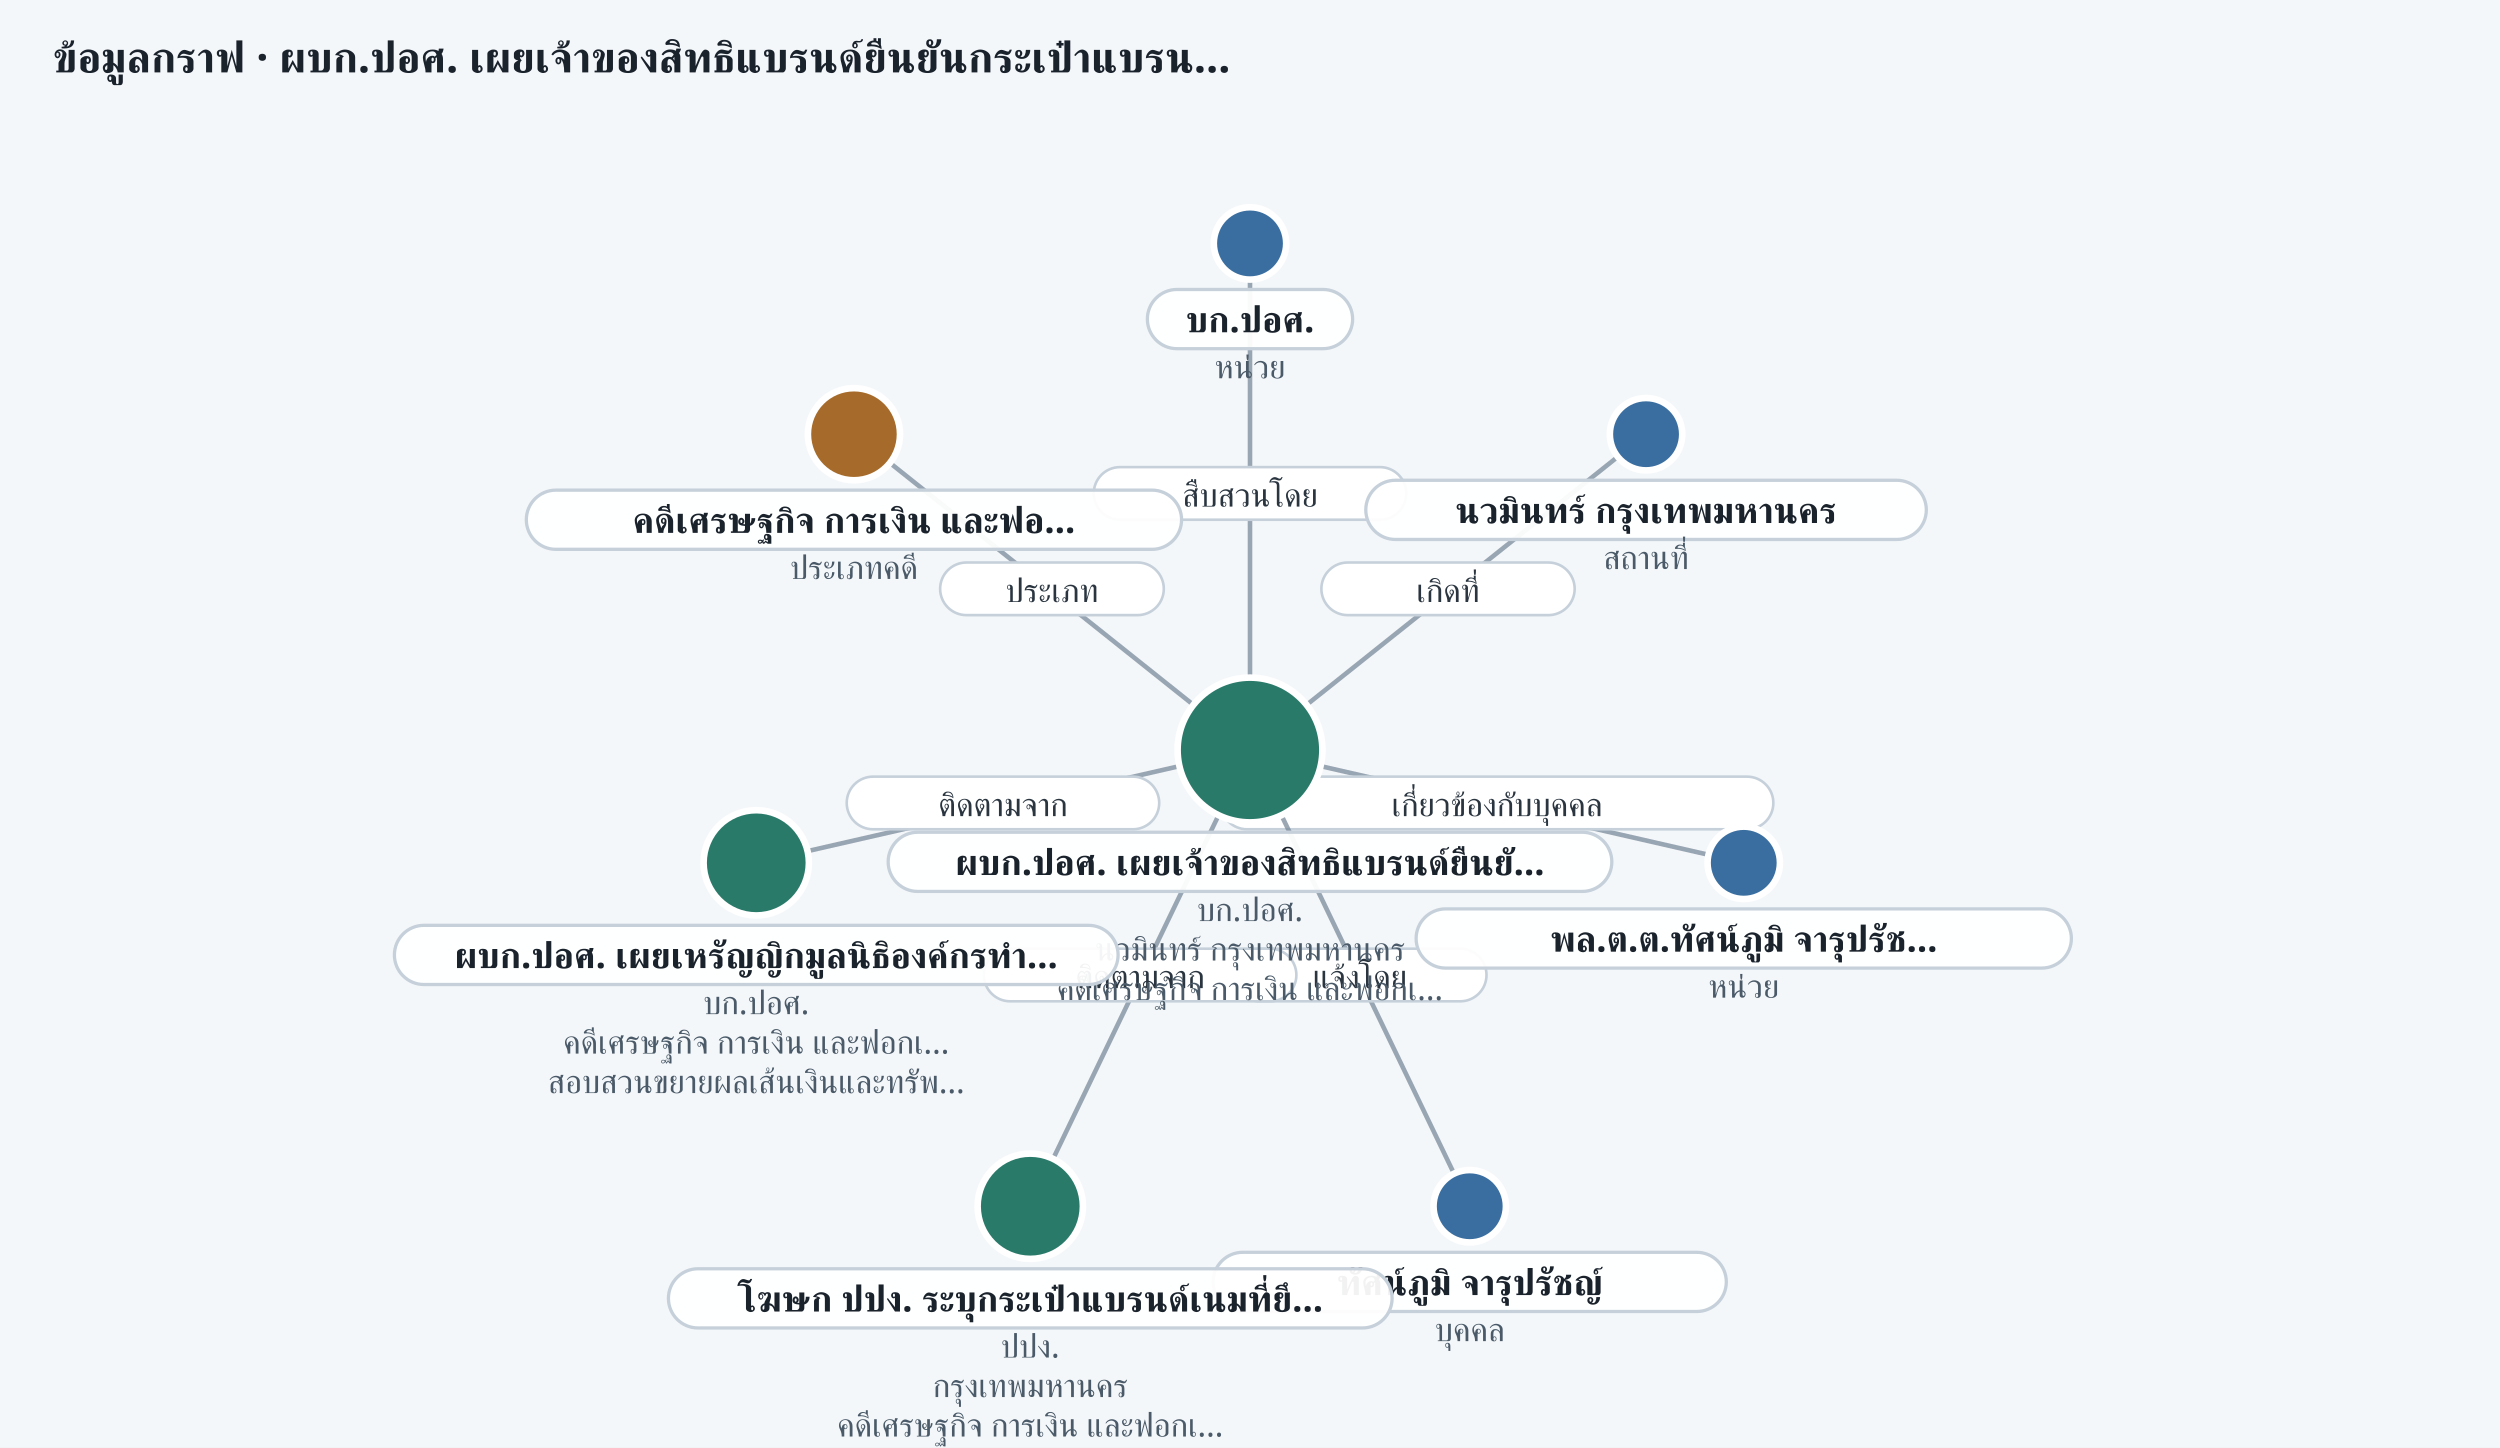
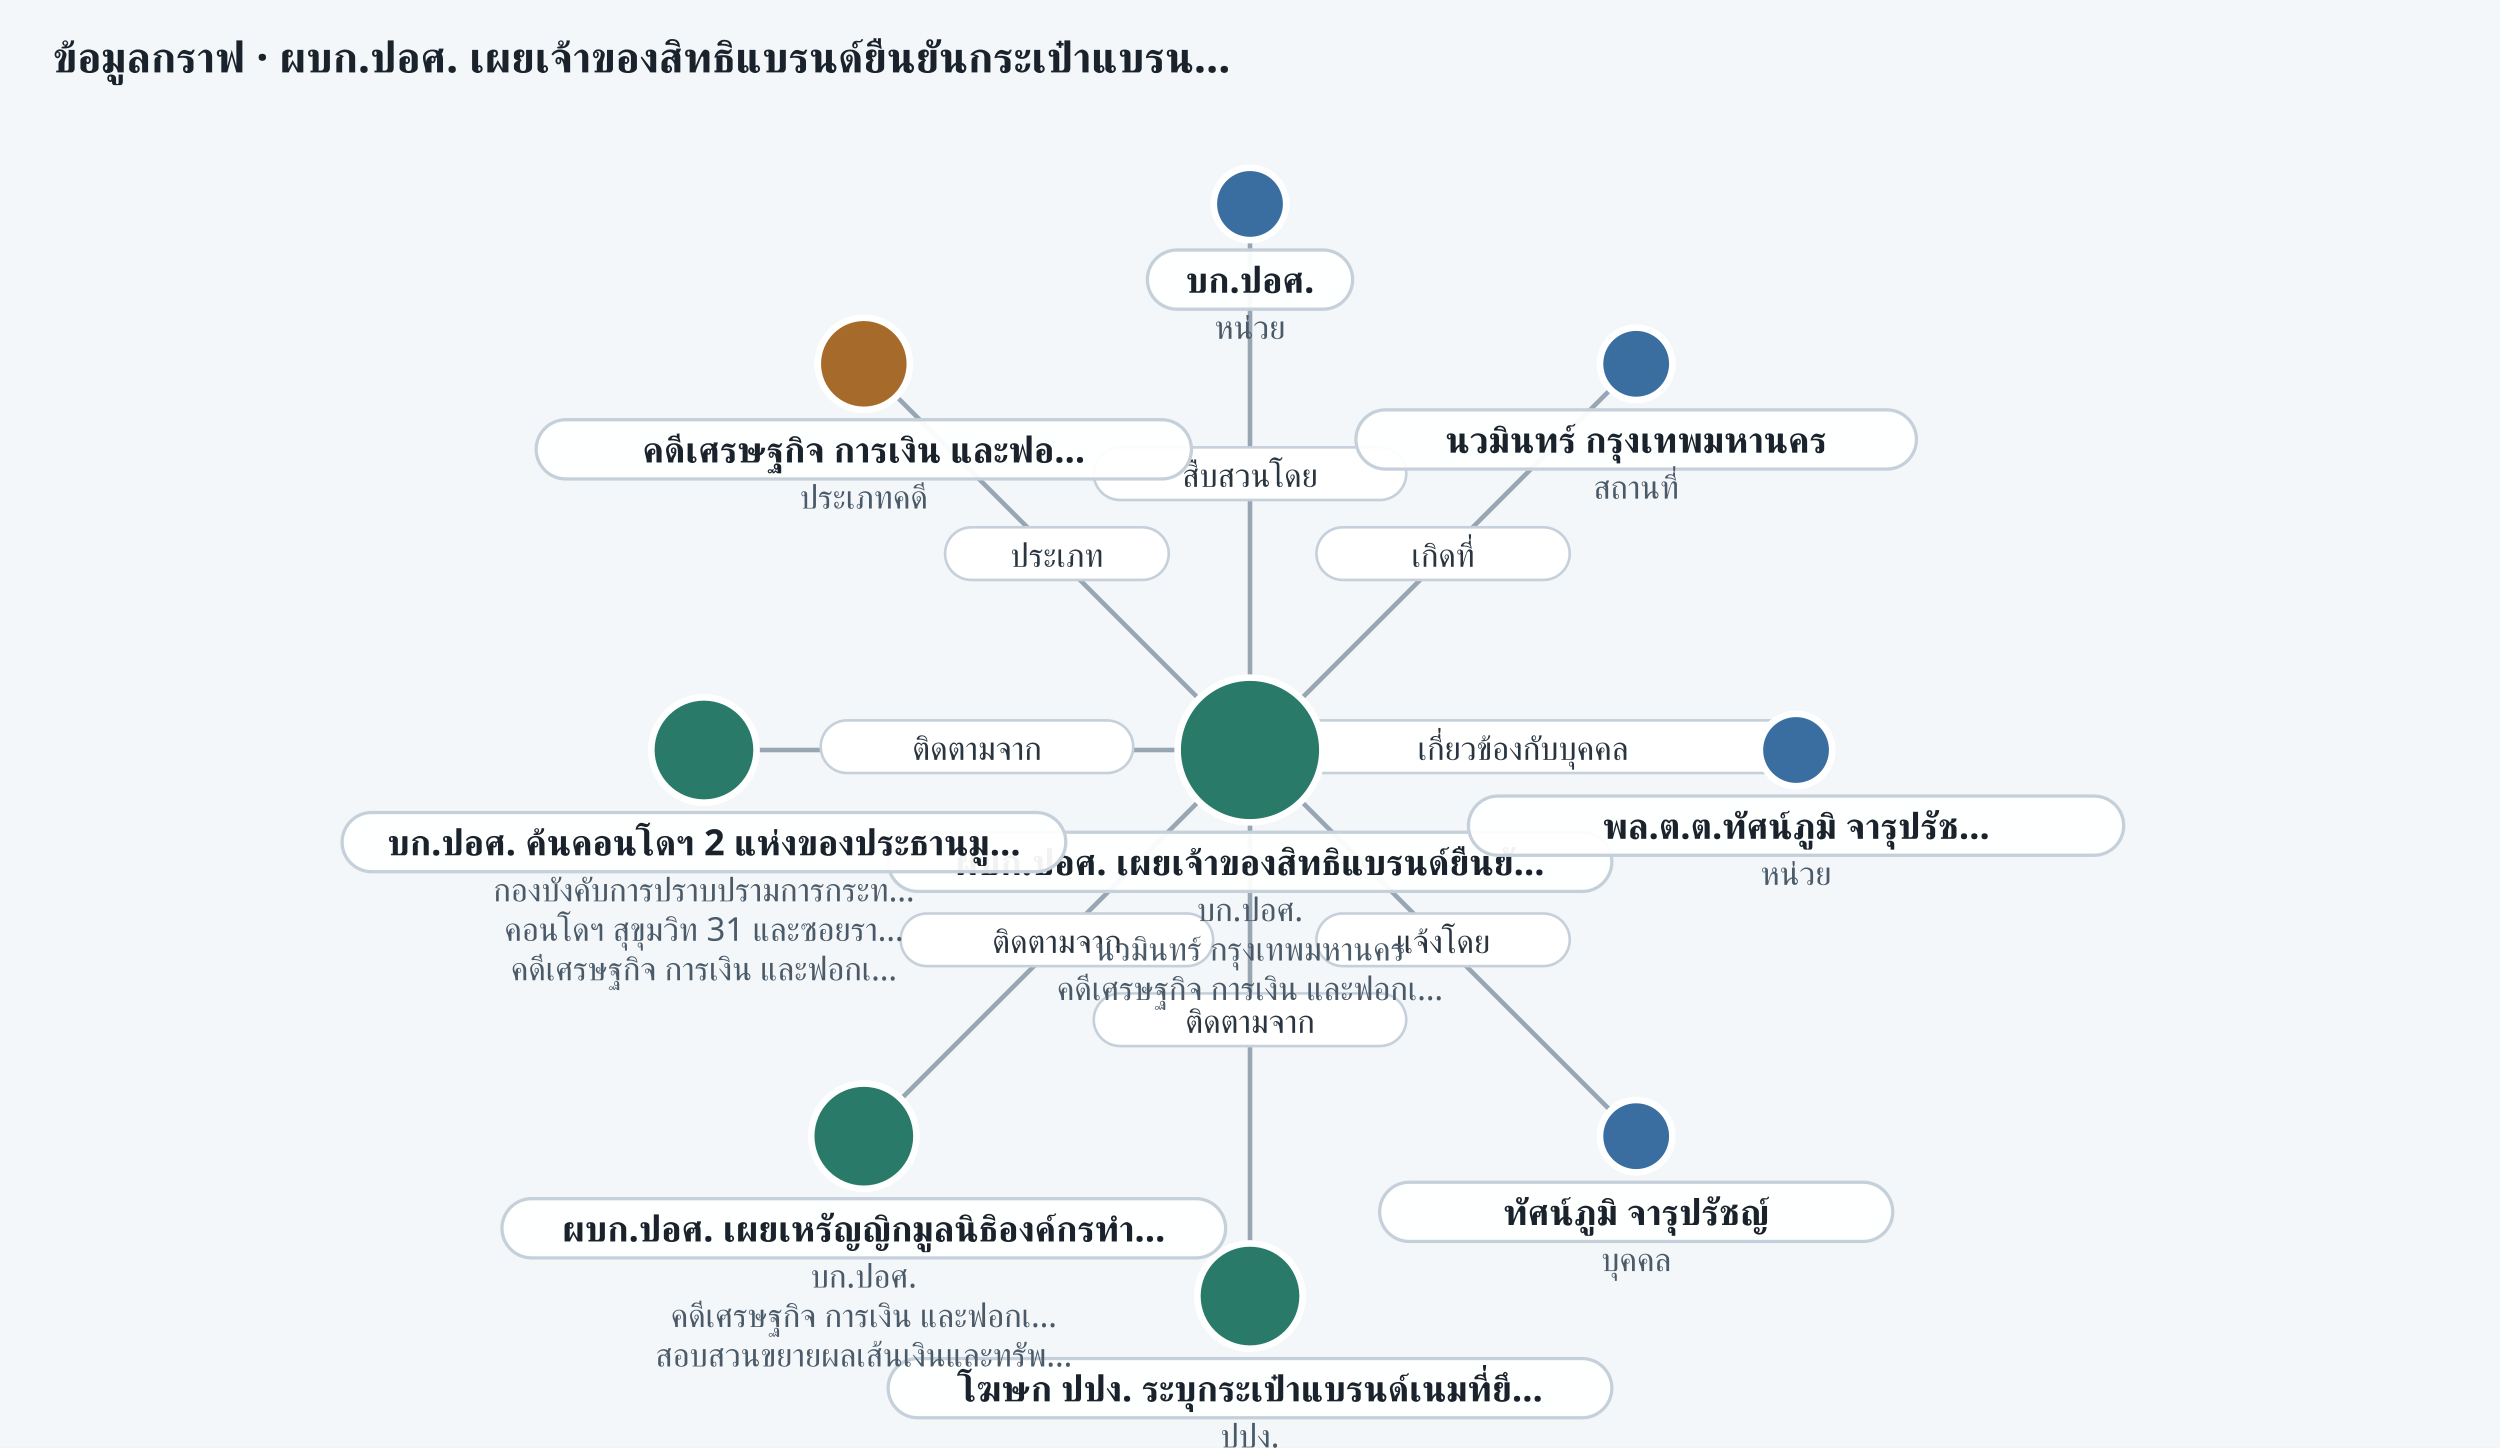
<svg xmlns="http://www.w3.org/2000/svg" width="760" height="440" viewBox="0 0 760 440" role="img" aria-label="ego graph 20261110-econ-02">
  <rect width="100%" height="100%" fill="#f4f7fa" />
  <text x="16" y="22" font-size="13" font-weight="700" fill="#1a222c" font-family="Sarabun, Anuphan, sans-serif">ข้อมูลกราฟ · ผบก.ปอศ. เผยเจ้าของสิทธิแบรนด์ยืนยันกระเป๋าแบรน…</text>
-   <line x1="380.0" y1="228.0" x2="380.0" y2="74.0" stroke="#7a8a9a" stroke-width="1.4" opacity="0.75" />
-   <rect x="332.5" y="142.0" width="95.0" height="16" rx="8" fill="#fff" stroke="#c5d0da" stroke-width="0.8" />
-   <text x="380.0" y="154.0" text-anchor="middle" font-size="10" fill="#2a3540" font-family="Sarabun, Anuphan, sans-serif">สืบสวนโดย</text>
-   <line x1="380.0" y1="228.0" x2="500.4" y2="132.0" stroke="#7a8a9a" stroke-width="1.4" opacity="0.75" />
-   <rect x="401.7" y="171.0" width="77.0" height="16" rx="8" fill="#fff" stroke="#c5d0da" stroke-width="0.8" />
-   <text x="440.2" y="183.0" text-anchor="middle" font-size="10" fill="#2a3540" font-family="Sarabun, Anuphan, sans-serif">เกิดที่</text>
-   <line x1="380.0" y1="228.0" x2="530.1" y2="262.3" stroke="#7a8a9a" stroke-width="1.4" opacity="0.75" />
-   <rect x="371.1" y="236.1" width="168.0" height="16" rx="8" fill="#fff" stroke="#c5d0da" stroke-width="0.8" />
-   <text x="455.1" y="248.1" text-anchor="middle" font-size="10" fill="#2a3540" font-family="Sarabun, Anuphan, sans-serif">เกี่ยวข้องกับบุคคล</text>
-   <line x1="380.0" y1="228.0" x2="446.8" y2="366.7" stroke="#7a8a9a" stroke-width="1.4" opacity="0.75" />
-   <rect x="374.9" y="288.4" width="77.0" height="16" rx="8" fill="#fff" stroke="#c5d0da" stroke-width="0.8" />
-   <text x="413.4" y="300.4" text-anchor="middle" font-size="10" fill="#2a3540" font-family="Sarabun, Anuphan, sans-serif">แจ้งโดย</text>
-   <line x1="380.0" y1="228.0" x2="313.2" y2="366.7" stroke="#7a8a9a" stroke-width="1.4" opacity="0.75" />
-   <rect x="299.1" y="288.4" width="95.0" height="16" rx="8" fill="#fff" stroke="#c5d0da" stroke-width="0.8" />
-   <text x="346.6" y="300.4" text-anchor="middle" font-size="10" fill="#2a3540" font-family="Sarabun, Anuphan, sans-serif">ติดตามจาก</text>
-   <line x1="229.9" y1="262.3" x2="380.0" y2="228.0" stroke="#7a8a9a" stroke-width="1.4" opacity="0.75" />
-   <rect x="257.4" y="236.1" width="95.0" height="16" rx="8" fill="#fff" stroke="#c5d0da" stroke-width="0.8" />
-   <text x="304.9" y="248.1" text-anchor="middle" font-size="10" fill="#2a3540" font-family="Sarabun, Anuphan, sans-serif">ติดตามจาก</text>
-   <line x1="380.0" y1="228.0" x2="259.6" y2="132.0" stroke="#7a8a9a" stroke-width="1.4" opacity="0.75" />
-   <rect x="285.8" y="171.0" width="68.0" height="16" rx="8" fill="#fff" stroke="#c5d0da" stroke-width="0.8" />
-   <text x="319.8" y="183.0" text-anchor="middle" font-size="10" fill="#2a3540" font-family="Sarabun, Anuphan, sans-serif">ประเภท</text>
+   <line x1="380.0" y1="228.0" x2="380.0" y2="62.0" stroke="#7a8a9a" stroke-width="1.4" opacity="0.75" />
+   <rect x="332.5" y="136.0" width="95.0" height="16" rx="8" fill="#fff" stroke="#c5d0da" stroke-width="0.8" />
+   <text x="380.0" y="148.0" text-anchor="middle" font-size="10" fill="#2a3540" font-family="Sarabun, Anuphan, sans-serif">สืบสวนโดย</text>
+   <line x1="380.0" y1="228.0" x2="497.4" y2="110.6" stroke="#7a8a9a" stroke-width="1.4" opacity="0.75" />
+   <rect x="400.2" y="160.3" width="77.0" height="16" rx="8" fill="#fff" stroke="#c5d0da" stroke-width="0.8" />
+   <text x="438.7" y="172.3" text-anchor="middle" font-size="10" fill="#2a3540" font-family="Sarabun, Anuphan, sans-serif">เกิดที่</text>
+   <line x1="380.0" y1="228.0" x2="546.0" y2="228.0" stroke="#7a8a9a" stroke-width="1.4" opacity="0.75" />
+   <rect x="379.0" y="219.0" width="168.0" height="16" rx="8" fill="#fff" stroke="#c5d0da" stroke-width="0.8" />
+   <text x="463.0" y="231.0" text-anchor="middle" font-size="10" fill="#2a3540" font-family="Sarabun, Anuphan, sans-serif">เกี่ยวข้องกับบุคคล</text>
+   <line x1="380.0" y1="228.0" x2="497.4" y2="345.4" stroke="#7a8a9a" stroke-width="1.4" opacity="0.75" />
+   <rect x="400.2" y="277.7" width="77.0" height="16" rx="8" fill="#fff" stroke="#c5d0da" stroke-width="0.8" />
+   <text x="438.7" y="289.7" text-anchor="middle" font-size="10" fill="#2a3540" font-family="Sarabun, Anuphan, sans-serif">แจ้งโดย</text>
+   <line x1="380.0" y1="228.0" x2="380.0" y2="394.0" stroke="#7a8a9a" stroke-width="1.4" opacity="0.75" />
+   <rect x="332.5" y="302.0" width="95.0" height="16" rx="8" fill="#fff" stroke="#c5d0da" stroke-width="0.8" />
+   <text x="380.0" y="314.0" text-anchor="middle" font-size="10" fill="#2a3540" font-family="Sarabun, Anuphan, sans-serif">ติดตามจาก</text>
+   <line x1="262.6" y1="345.4" x2="380.0" y2="228.0" stroke="#7a8a9a" stroke-width="1.4" opacity="0.75" />
+   <rect x="273.8" y="277.7" width="95.0" height="16" rx="8" fill="#fff" stroke="#c5d0da" stroke-width="0.8" />
+   <text x="321.3" y="289.7" text-anchor="middle" font-size="10" fill="#2a3540" font-family="Sarabun, Anuphan, sans-serif">ติดตามจาก</text>
+   <line x1="214.0" y1="228.0" x2="380.0" y2="228.0" stroke="#7a8a9a" stroke-width="1.4" opacity="0.75" />
+   <rect x="249.5" y="219.0" width="95.0" height="16" rx="8" fill="#fff" stroke="#c5d0da" stroke-width="0.8" />
+   <text x="297.0" y="231.0" text-anchor="middle" font-size="10" fill="#2a3540" font-family="Sarabun, Anuphan, sans-serif">ติดตามจาก</text>
+   <line x1="380.0" y1="228.0" x2="262.6" y2="110.6" stroke="#7a8a9a" stroke-width="1.4" opacity="0.75" />
+   <rect x="287.3" y="160.3" width="68.0" height="16" rx="8" fill="#fff" stroke="#c5d0da" stroke-width="0.8" />
+   <text x="321.3" y="172.3" text-anchor="middle" font-size="10" fill="#2a3540" font-family="Sarabun, Anuphan, sans-serif">ประเภท</text>
  <circle cx="380.0" cy="228.0" r="22" fill="#2a7a6a" stroke="#fff" stroke-width="2" />
  <rect x="270.0" y="253.0" width="220.0" height="18" rx="9" fill="rgba(255,255,255,0.94)" stroke="#c5d0da" />
  <text x="380.0" y="266.0" text-anchor="middle" font-size="11" font-weight="600" fill="#1a222c" font-family="Sarabun, Anuphan, sans-serif">ผบก.ปอศ. เผยเจ้าของสิทธิแบรนด์ยืนยั…</text>
  <text x="380.0" y="280.0" text-anchor="middle" font-size="10" fill="#4a5a68" font-family="Sarabun, Anuphan, sans-serif">บก.ปอศ.</text>
  <text x="380.0" y="292.0" text-anchor="middle" font-size="10" fill="#4a5a68" font-family="Sarabun, Anuphan, sans-serif">นวมินทร์ กรุงเทพมหานคร</text>
  <text x="380.0" y="304.0" text-anchor="middle" font-size="10" fill="#4a5a68" font-family="Sarabun, Anuphan, sans-serif">คดีเศรษฐกิจ การเงิน และฟอกเ…</text>
-   <circle cx="380.0" cy="74.0" r="11" fill="#3a6ea0" stroke="#fff" stroke-width="2" />
-   <rect x="348.8" y="88.0" width="62.4" height="18" rx="9" fill="rgba(255,255,255,0.94)" stroke="#c5d0da" />
-   <text x="380.0" y="101.0" text-anchor="middle" font-size="11" font-weight="600" fill="#1a222c" font-family="Sarabun, Anuphan, sans-serif">บก.ปอศ.</text>
-   <text x="380.0" y="115.0" text-anchor="middle" font-size="10" fill="#4a5a68" font-family="Sarabun, Anuphan, sans-serif">หน่วย</text>
-   <circle cx="500.4" cy="132.0" r="11" fill="#3a6ea0" stroke="#fff" stroke-width="2" />
-   <rect x="415.2" y="146.0" width="170.4" height="18" rx="9" fill="rgba(255,255,255,0.94)" stroke="#c5d0da" />
-   <text x="500.4" y="159.0" text-anchor="middle" font-size="11" font-weight="600" fill="#1a222c" font-family="Sarabun, Anuphan, sans-serif">นวมินทร์ กรุงเทพมหานคร</text>
-   <text x="500.4" y="173.0" text-anchor="middle" font-size="10" fill="#4a5a68" font-family="Sarabun, Anuphan, sans-serif">สถานที่</text>
-   <circle cx="530.1" cy="262.3" r="11" fill="#3a6ea0" stroke="#fff" stroke-width="2" />
-   <rect x="430.5" y="276.3" width="199.2" height="18" rx="9" fill="rgba(255,255,255,0.94)" stroke="#c5d0da" />
-   <text x="530.1" y="289.3" text-anchor="middle" font-size="11" font-weight="600" fill="#1a222c" font-family="Sarabun, Anuphan, sans-serif">พล.ต.ต.ทัศน์ภูมิ จารุปรัช…</text>
-   <text x="530.1" y="303.3" text-anchor="middle" font-size="10" fill="#4a5a68" font-family="Sarabun, Anuphan, sans-serif">หน่วย</text>
-   <circle cx="446.8" cy="366.7" r="11" fill="#3a6ea0" stroke="#fff" stroke-width="2" />
-   <rect x="368.8" y="380.7" width="156.0" height="18" rx="9" fill="rgba(255,255,255,0.94)" stroke="#c5d0da" />
-   <text x="446.8" y="393.7" text-anchor="middle" font-size="11" font-weight="600" fill="#1a222c" font-family="Sarabun, Anuphan, sans-serif">ทัศน์ภูมิ จารุปรัชญ์</text>
-   <text x="446.8" y="407.7" text-anchor="middle" font-size="10" fill="#4a5a68" font-family="Sarabun, Anuphan, sans-serif">บุคคล</text>
-   <circle cx="313.2" cy="366.7" r="16" fill="#2a7a6a" stroke="#fff" stroke-width="2" />
-   <rect x="203.2" y="385.7" width="220.0" height="18" rx="9" fill="rgba(255,255,255,0.94)" stroke="#c5d0da" />
-   <text x="313.2" y="398.7" text-anchor="middle" font-size="11" font-weight="600" fill="#1a222c" font-family="Sarabun, Anuphan, sans-serif">โฆษก ปปง. ระบุกระเป๋าแบรนด์เนมที่ยึ…</text>
-   <text x="313.2" y="412.7" text-anchor="middle" font-size="10" fill="#4a5a68" font-family="Sarabun, Anuphan, sans-serif">ปปง.</text>
-   <text x="313.2" y="424.7" text-anchor="middle" font-size="10" fill="#4a5a68" font-family="Sarabun, Anuphan, sans-serif">กรุงเทพมหานคร</text>
-   <text x="313.2" y="436.7" text-anchor="middle" font-size="10" fill="#4a5a68" font-family="Sarabun, Anuphan, sans-serif">คดีเศรษฐกิจ การเงิน และฟอกเ…</text>
-   <circle cx="229.9" cy="262.3" r="16" fill="#2a7a6a" stroke="#fff" stroke-width="2" />
-   <rect x="119.9" y="281.3" width="220.0" height="18" rx="9" fill="rgba(255,255,255,0.94)" stroke="#c5d0da" />
-   <text x="229.9" y="294.3" text-anchor="middle" font-size="11" font-weight="600" fill="#1a222c" font-family="Sarabun, Anuphan, sans-serif">ผบก.ปอศ. เผยเหรัญญิกมูลนิธิองค์กรทำ…</text>
-   <text x="229.9" y="308.3" text-anchor="middle" font-size="10" fill="#4a5a68" font-family="Sarabun, Anuphan, sans-serif">บก.ปอศ.</text>
-   <text x="229.9" y="320.3" text-anchor="middle" font-size="10" fill="#4a5a68" font-family="Sarabun, Anuphan, sans-serif">คดีเศรษฐกิจ การเงิน และฟอกเ…</text>
-   <text x="229.9" y="332.3" text-anchor="middle" font-size="10" fill="#4a5a68" font-family="Sarabun, Anuphan, sans-serif">สอบสวนขยายผลเส้นเงินและทรัพ…</text>
-   <circle cx="259.6" cy="132.0" r="14" fill="#a66b2a" stroke="#fff" stroke-width="2" />
-   <rect x="160.0" y="149.0" width="199.2" height="18" rx="9" fill="rgba(255,255,255,0.94)" stroke="#c5d0da" />
-   <text x="259.6" y="162.0" text-anchor="middle" font-size="11" font-weight="600" fill="#1a222c" font-family="Sarabun, Anuphan, sans-serif">คดีเศรษฐกิจ การเงิน และฟอ…</text>
-   <text x="259.6" y="176.0" text-anchor="middle" font-size="10" fill="#4a5a68" font-family="Sarabun, Anuphan, sans-serif">ประเภทคดี</text>
+   <circle cx="380.0" cy="62.0" r="11" fill="#3a6ea0" stroke="#fff" stroke-width="2" />
+   <rect x="348.8" y="76.0" width="62.4" height="18" rx="9" fill="rgba(255,255,255,0.94)" stroke="#c5d0da" />
+   <text x="380.0" y="89.0" text-anchor="middle" font-size="11" font-weight="600" fill="#1a222c" font-family="Sarabun, Anuphan, sans-serif">บก.ปอศ.</text>
+   <text x="380.0" y="103.0" text-anchor="middle" font-size="10" fill="#4a5a68" font-family="Sarabun, Anuphan, sans-serif">หน่วย</text>
+   <circle cx="497.4" cy="110.6" r="11" fill="#3a6ea0" stroke="#fff" stroke-width="2" />
+   <rect x="412.2" y="124.6" width="170.4" height="18" rx="9" fill="rgba(255,255,255,0.94)" stroke="#c5d0da" />
+   <text x="497.4" y="137.6" text-anchor="middle" font-size="11" font-weight="600" fill="#1a222c" font-family="Sarabun, Anuphan, sans-serif">นวมินทร์ กรุงเทพมหานคร</text>
+   <text x="497.4" y="151.6" text-anchor="middle" font-size="10" fill="#4a5a68" font-family="Sarabun, Anuphan, sans-serif">สถานที่</text>
+   <circle cx="546.0" cy="228.0" r="11" fill="#3a6ea0" stroke="#fff" stroke-width="2" />
+   <rect x="446.4" y="242.0" width="199.2" height="18" rx="9" fill="rgba(255,255,255,0.94)" stroke="#c5d0da" />
+   <text x="546.0" y="255.0" text-anchor="middle" font-size="11" font-weight="600" fill="#1a222c" font-family="Sarabun, Anuphan, sans-serif">พล.ต.ต.ทัศน์ภูมิ จารุปรัช…</text>
+   <text x="546.0" y="269.0" text-anchor="middle" font-size="10" fill="#4a5a68" font-family="Sarabun, Anuphan, sans-serif">หน่วย</text>
+   <circle cx="497.4" cy="345.4" r="11" fill="#3a6ea0" stroke="#fff" stroke-width="2" />
+   <rect x="419.4" y="359.4" width="156.0" height="18" rx="9" fill="rgba(255,255,255,0.94)" stroke="#c5d0da" />
+   <text x="497.4" y="372.4" text-anchor="middle" font-size="11" font-weight="600" fill="#1a222c" font-family="Sarabun, Anuphan, sans-serif">ทัศน์ภูมิ จารุปรัชญ์</text>
+   <text x="497.4" y="386.4" text-anchor="middle" font-size="10" fill="#4a5a68" font-family="Sarabun, Anuphan, sans-serif">บุคคล</text>
+   <circle cx="380.0" cy="394.0" r="16" fill="#2a7a6a" stroke="#fff" stroke-width="2" />
+   <rect x="270.0" y="413.0" width="220.0" height="18" rx="9" fill="rgba(255,255,255,0.94)" stroke="#c5d0da" />
+   <text x="380.0" y="426.0" text-anchor="middle" font-size="11" font-weight="600" fill="#1a222c" font-family="Sarabun, Anuphan, sans-serif">โฆษก ปปง. ระบุกระเป๋าแบรนด์เนมที่ยึ…</text>
+   <text x="380.0" y="440.0" text-anchor="middle" font-size="10" fill="#4a5a68" font-family="Sarabun, Anuphan, sans-serif">ปปง.</text>
+   <text x="380.0" y="452.0" text-anchor="middle" font-size="10" fill="#4a5a68" font-family="Sarabun, Anuphan, sans-serif">กรุงเทพมหานคร</text>
+   <text x="380.0" y="464.0" text-anchor="middle" font-size="10" fill="#4a5a68" font-family="Sarabun, Anuphan, sans-serif">คดีเศรษฐกิจ การเงิน และฟอกเ…</text>
+   <circle cx="262.6" cy="345.4" r="16" fill="#2a7a6a" stroke="#fff" stroke-width="2" />
+   <rect x="152.6" y="364.4" width="220.0" height="18" rx="9" fill="rgba(255,255,255,0.94)" stroke="#c5d0da" />
+   <text x="262.6" y="377.4" text-anchor="middle" font-size="11" font-weight="600" fill="#1a222c" font-family="Sarabun, Anuphan, sans-serif">ผบก.ปอศ. เผยเหรัญญิกมูลนิธิองค์กรทำ…</text>
+   <text x="262.6" y="391.4" text-anchor="middle" font-size="10" fill="#4a5a68" font-family="Sarabun, Anuphan, sans-serif">บก.ปอศ.</text>
+   <text x="262.6" y="403.4" text-anchor="middle" font-size="10" fill="#4a5a68" font-family="Sarabun, Anuphan, sans-serif">คดีเศรษฐกิจ การเงิน และฟอกเ…</text>
+   <text x="262.6" y="415.4" text-anchor="middle" font-size="10" fill="#4a5a68" font-family="Sarabun, Anuphan, sans-serif">สอบสวนขยายผลเส้นเงินและทรัพ…</text>
+   <circle cx="214.0" cy="228.0" r="16" fill="#2a7a6a" stroke="#fff" stroke-width="2" />
+   <rect x="104.0" y="247.0" width="220.0" height="18" rx="9" fill="rgba(255,255,255,0.94)" stroke="#c5d0da" />
+   <text x="214.0" y="260.0" text-anchor="middle" font-size="11" font-weight="600" fill="#1a222c" font-family="Sarabun, Anuphan, sans-serif">บก.ปอศ. ค้นคอนโดฯ 2 แห่งของประธานมู…</text>
+   <text x="214.0" y="274.0" text-anchor="middle" font-size="10" fill="#4a5a68" font-family="Sarabun, Anuphan, sans-serif">กองบังคับการปราบปรามการกระท…</text>
+   <text x="214.0" y="286.0" text-anchor="middle" font-size="10" fill="#4a5a68" font-family="Sarabun, Anuphan, sans-serif">คอนโดฯ สุขุมวิท 31 และซอยรา…</text>
+   <text x="214.0" y="298.0" text-anchor="middle" font-size="10" fill="#4a5a68" font-family="Sarabun, Anuphan, sans-serif">คดีเศรษฐกิจ การเงิน และฟอกเ…</text>
+   <circle cx="262.6" cy="110.6" r="14" fill="#a66b2a" stroke="#fff" stroke-width="2" />
+   <rect x="163.0" y="127.6" width="199.2" height="18" rx="9" fill="rgba(255,255,255,0.94)" stroke="#c5d0da" />
+   <text x="262.6" y="140.6" text-anchor="middle" font-size="11" font-weight="600" fill="#1a222c" font-family="Sarabun, Anuphan, sans-serif">คดีเศรษฐกิจ การเงิน และฟอ…</text>
+   <text x="262.6" y="154.6" text-anchor="middle" font-size="10" fill="#4a5a68" font-family="Sarabun, Anuphan, sans-serif">ประเภทคดี</text>
</svg>
